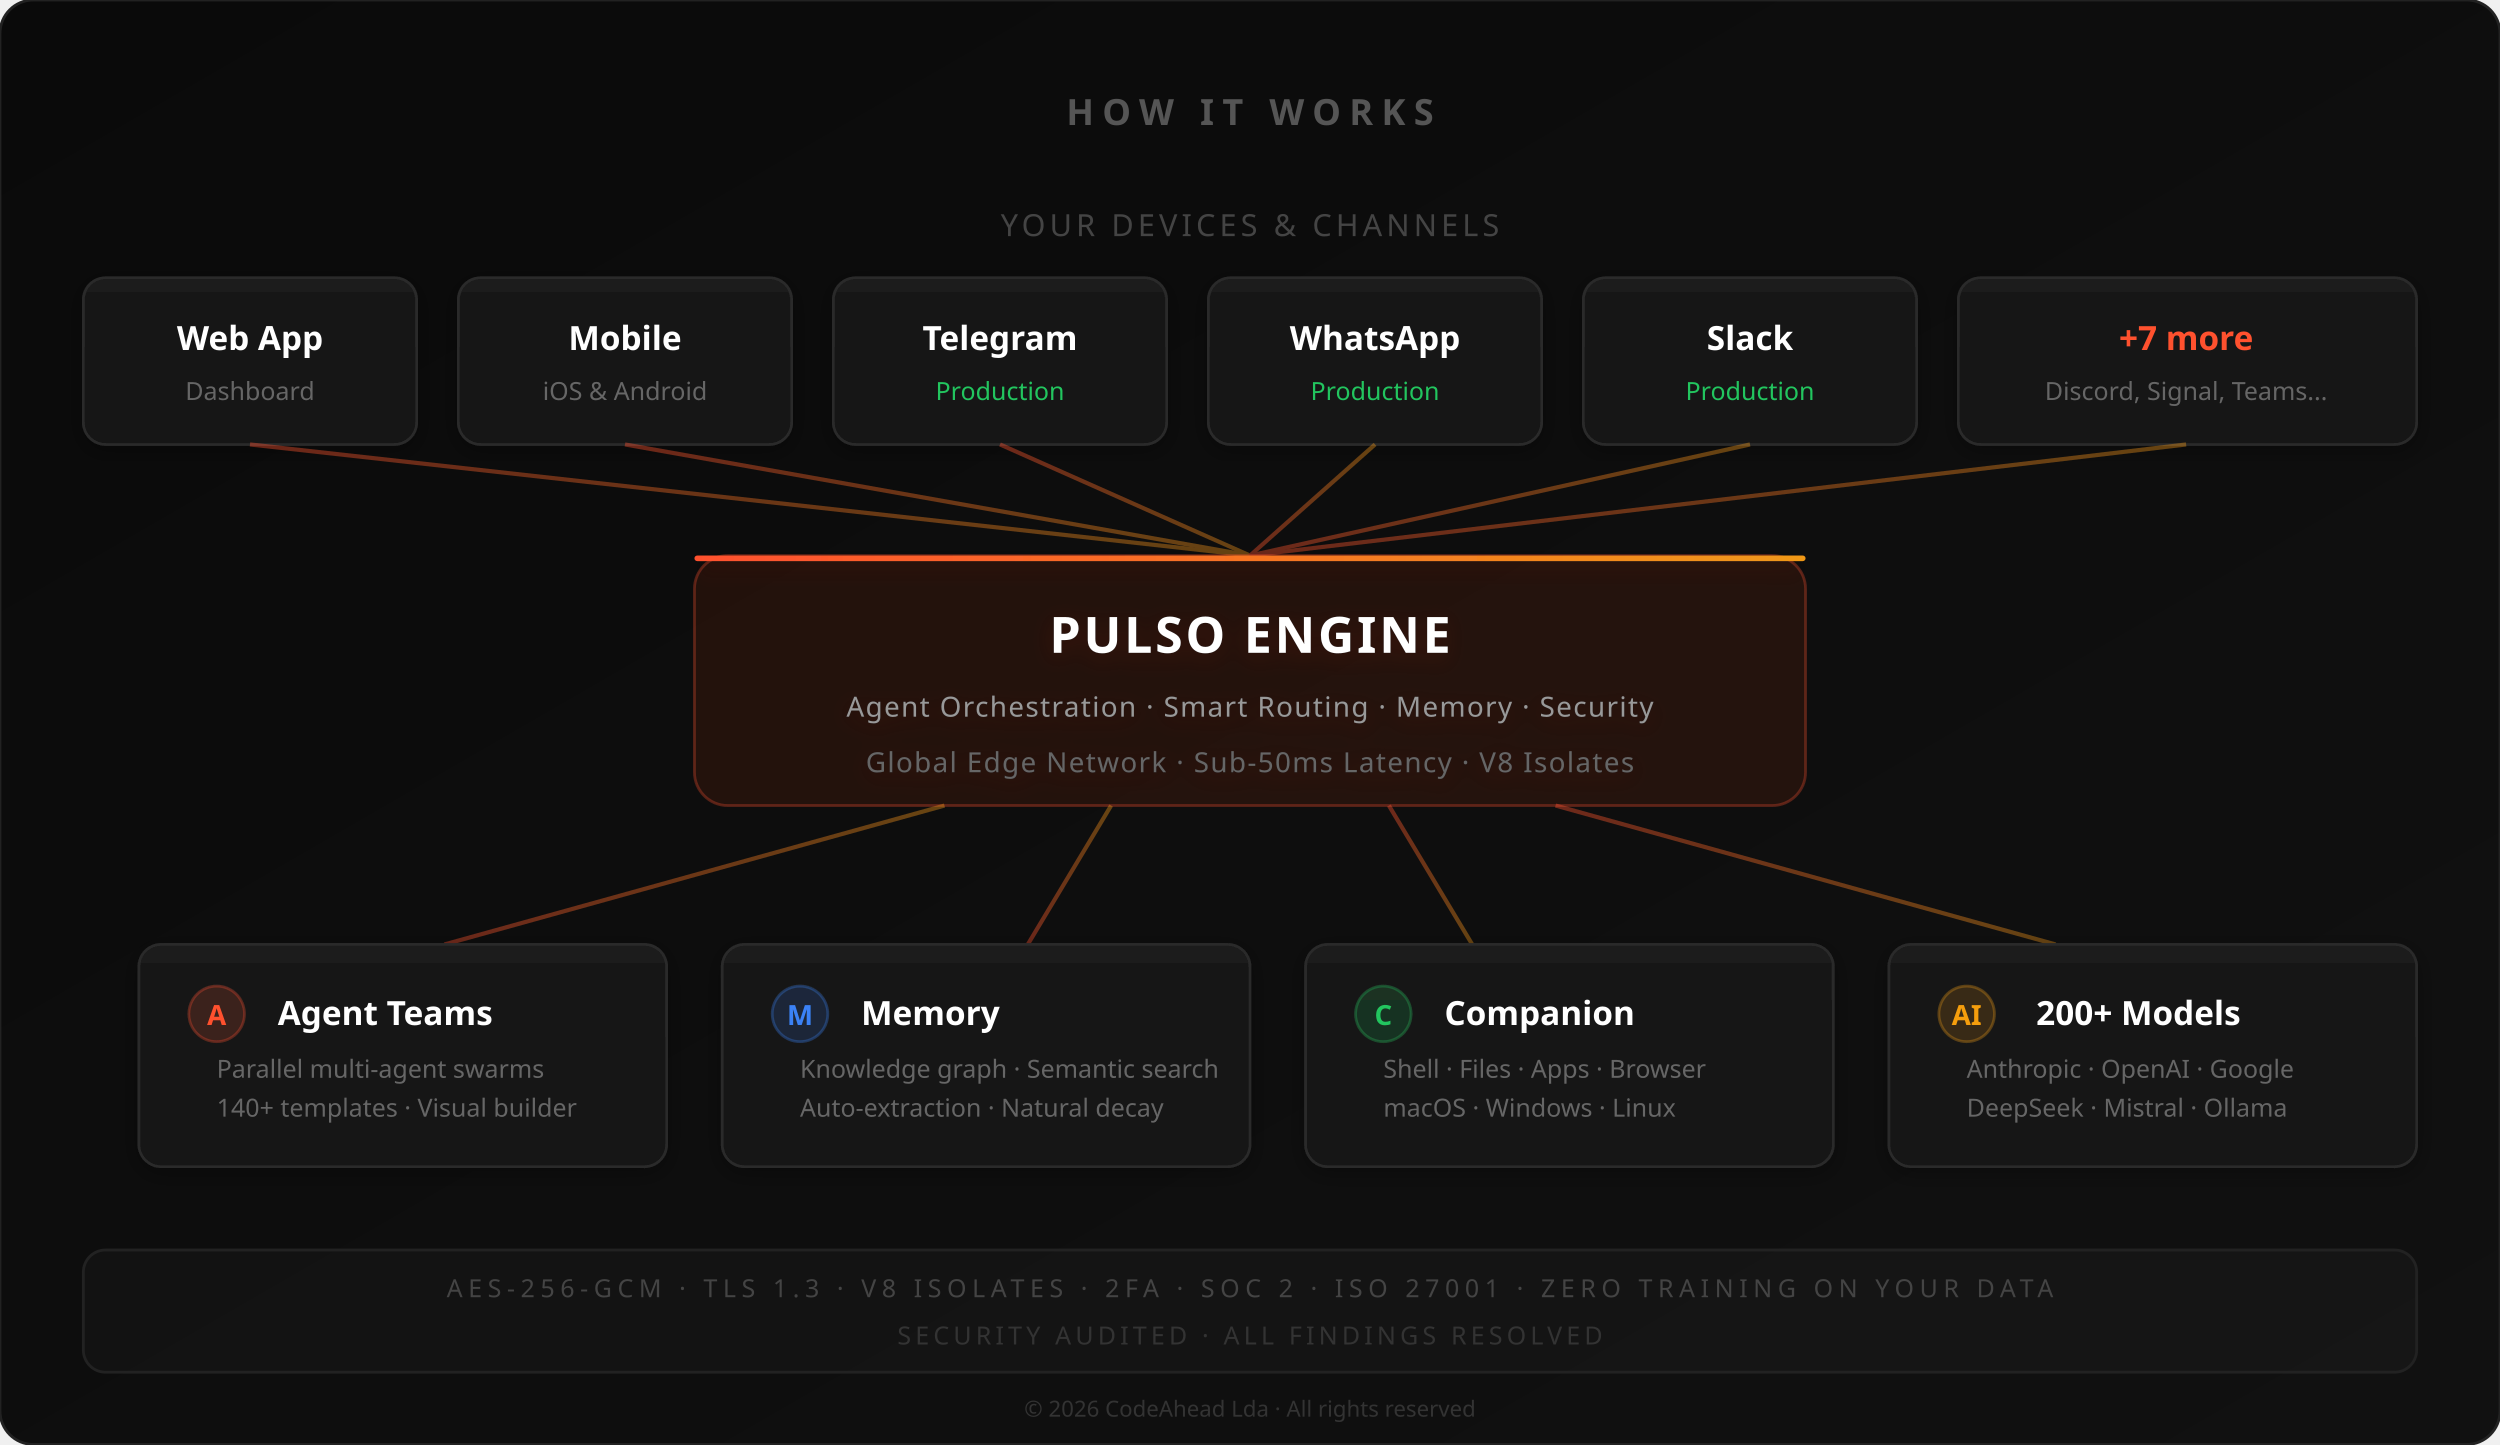
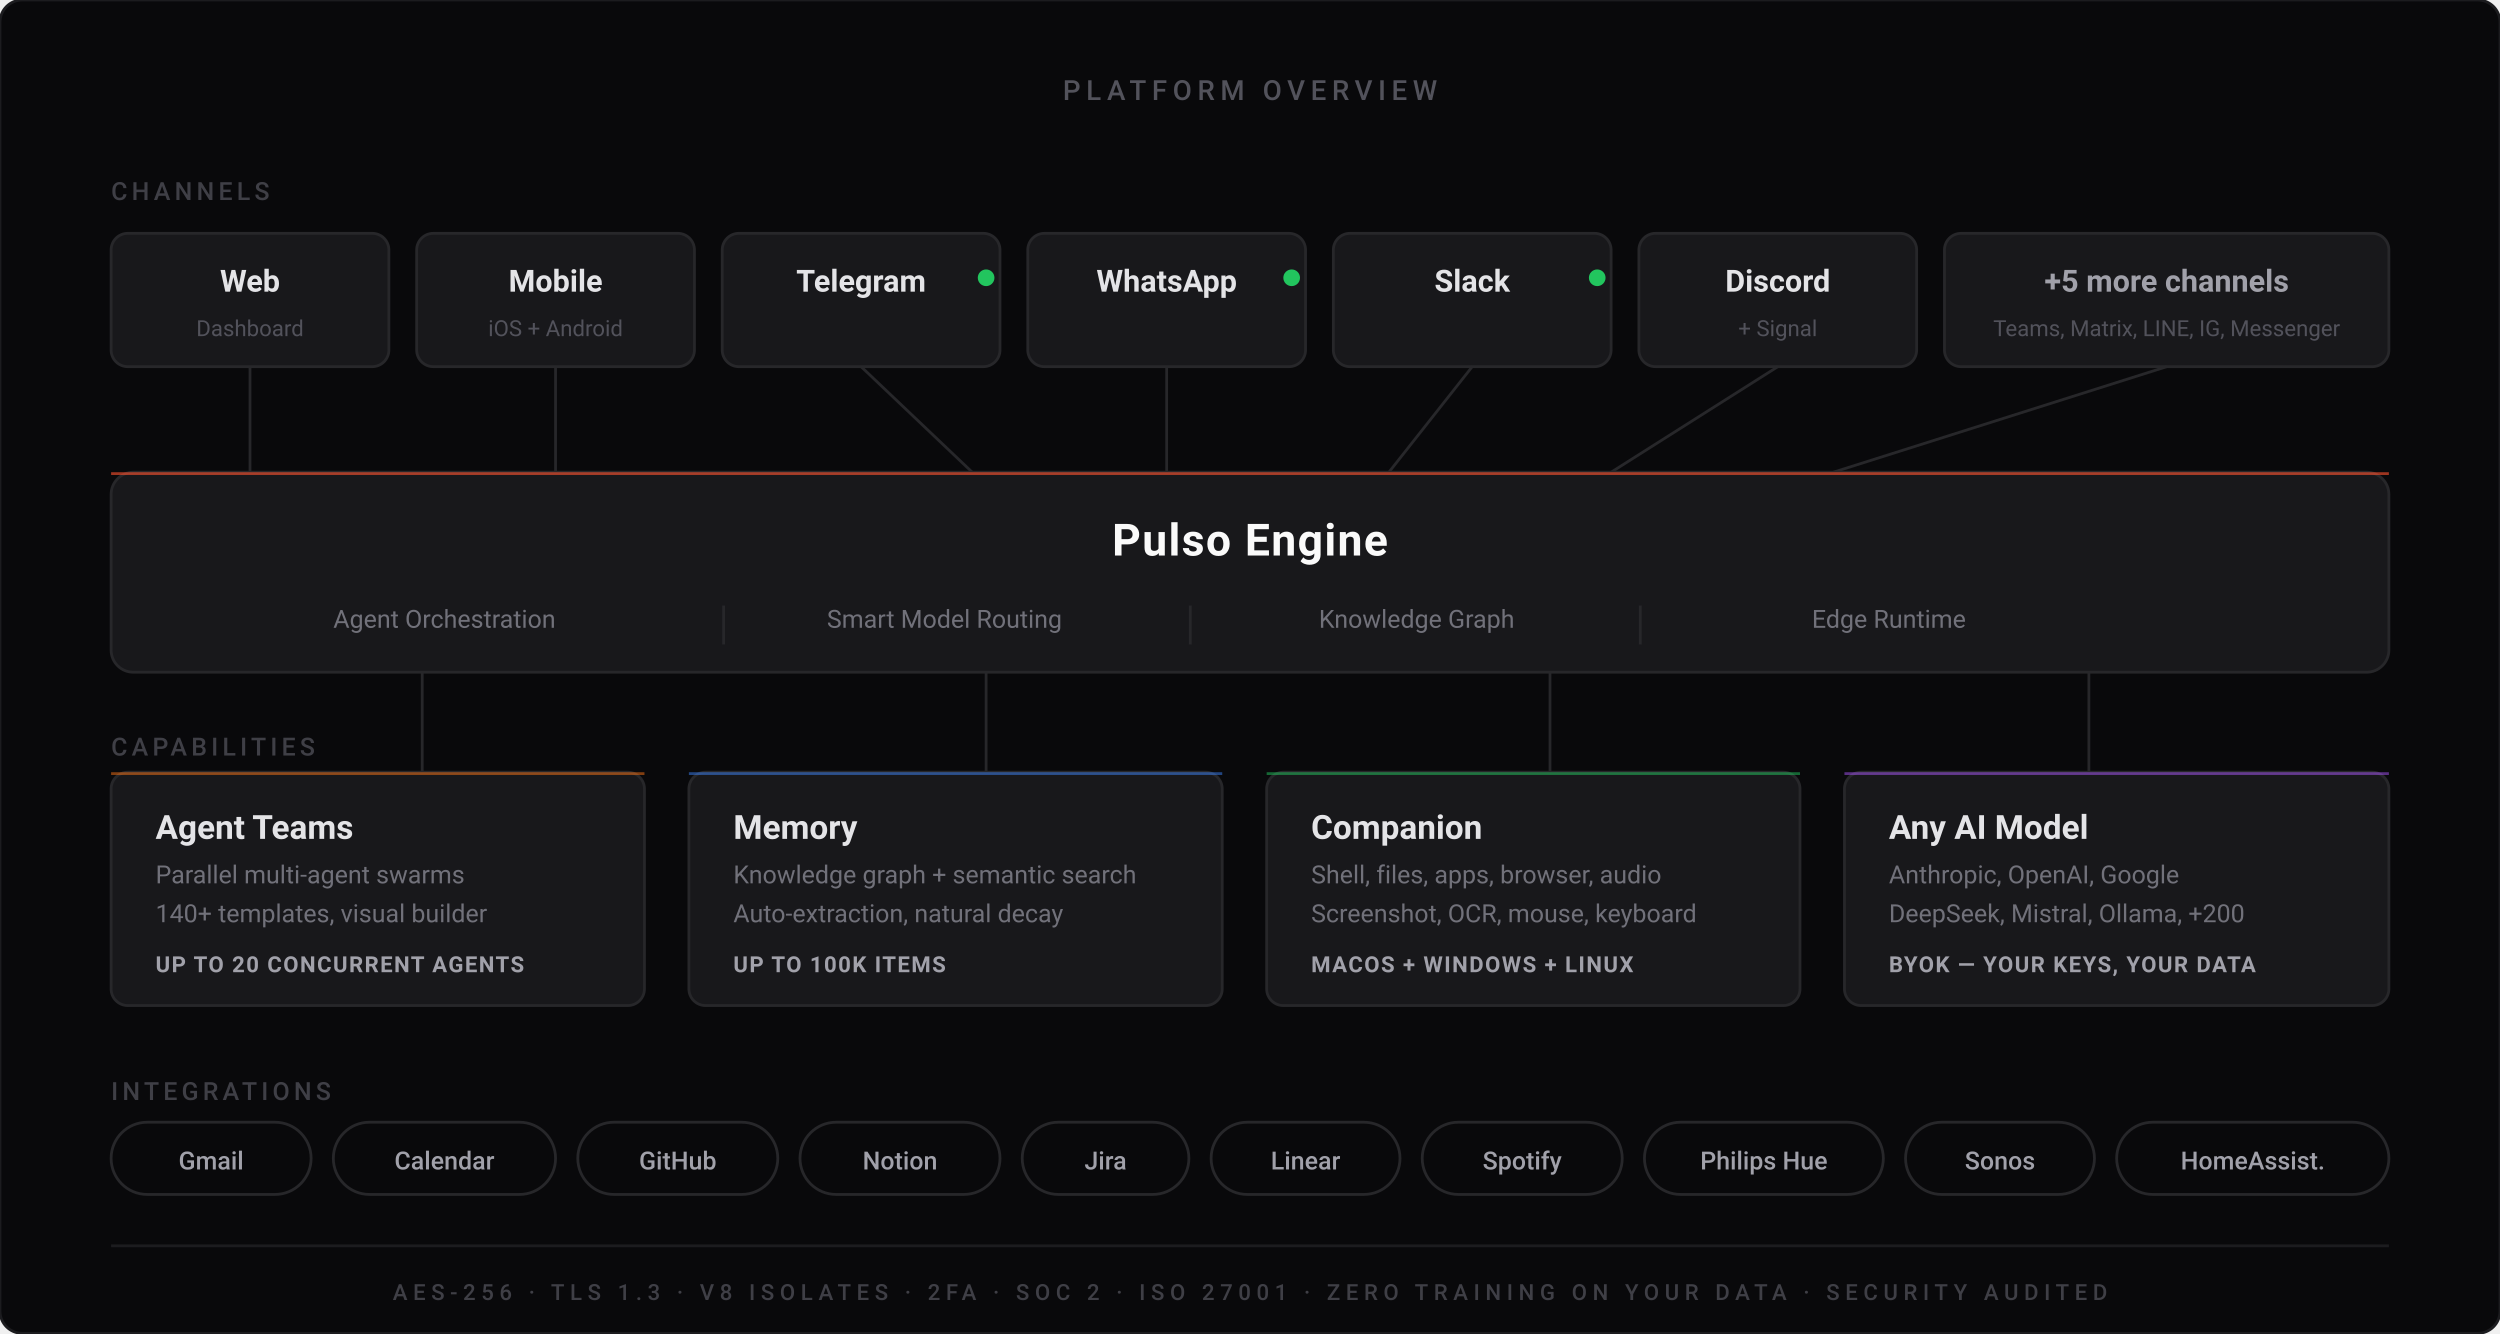
- <svg xmlns="http://www.w3.org/2000/svg" width="900" height="520" viewBox="0 0 900 520">
-   <defs>
-     <linearGradient id="bg2" x1="0%" y1="0%" x2="100%" y2="100%">
-       <stop offset="0%" stop-color="#0a0a0a" />
-       <stop offset="100%" stop-color="#111111" />
-     </linearGradient>
-     <linearGradient id="accent2" x1="0%" y1="0%" x2="100%" y2="0%">
-       <stop offset="0%" stop-color="#FF512F" />
-       <stop offset="100%" stop-color="#F09819" />
-     </linearGradient>
-     <linearGradient id="card" x1="0%" y1="0%" x2="0%" y2="100%">
-       <stop offset="0%" stop-color="#1a1a1a" />
-       <stop offset="100%" stop-color="#141414" />
-     </linearGradient>
-     <filter id="shadow">
-       <feDropShadow dx="0" dy="2" stdDeviation="4" flood-color="#000000" flood-opacity="0.3" />
-     </filter>
-   </defs>
-   <rect width="900" height="520" fill="url(#bg2)" rx="12" />
-   <rect width="900" height="520" fill="none" stroke="#222222" stroke-width="1" rx="12" />
-   <text x="450" y="45" text-anchor="middle" font-family="system-ui, sans-serif" font-size="13" font-weight="600" fill="#555555" letter-spacing="3">HOW IT WORKS</text>
-   <text x="450" y="85" text-anchor="middle" font-family="system-ui, sans-serif" font-size="11" font-weight="500" fill="#444444" letter-spacing="1.5">YOUR DEVICES &amp; CHANNELS</text>
-   <g filter="url(#shadow)">
-     <rect x="30" y="100" width="120" height="60" rx="8" fill="url(#card)" stroke="#2a2a2a" />
-     <text x="90" y="126" text-anchor="middle" font-family="system-ui, sans-serif" font-size="12" font-weight="700" fill="#ffffff">Web App</text>
-     <text x="90" y="144" text-anchor="middle" font-family="system-ui, sans-serif" font-size="9" fill="#666666">Dashboard</text>
+ <svg xmlns="http://www.w3.org/2000/svg" width="900" height="480" viewBox="0 0 900 480">
+   <rect width="900" height="480" fill="#09090b" rx="8" />
+   <rect width="900" height="480" fill="none" stroke="#1c1c1f" rx="8" />
+   <text x="450" y="36" text-anchor="middle" font-family="-apple-system, BlinkMacSystemFont, 'Segoe UI', Roboto, sans-serif" font-size="10" font-weight="500" letter-spacing="2" fill="#52525b">PLATFORM OVERVIEW</text>
+   <text x="40" y="72" font-family="-apple-system, BlinkMacSystemFont, 'Segoe UI', Roboto, sans-serif" font-size="9" font-weight="500" letter-spacing="1.5" fill="#3f3f46">CHANNELS</text>
+   <g font-family="-apple-system, BlinkMacSystemFont, 'Segoe UI', Roboto, sans-serif">
+     <rect x="40" y="84" width="100" height="48" rx="6" fill="#18181b" stroke="#27272a" />
+     <text x="90" y="105" text-anchor="middle" font-size="11" font-weight="600" fill="#e4e4e7">Web</text>
+     <text x="90" y="121" text-anchor="middle" font-size="8" fill="#52525b">Dashboard</text>
+     <rect x="150" y="84" width="100" height="48" rx="6" fill="#18181b" stroke="#27272a" />
+     <text x="200" y="105" text-anchor="middle" font-size="11" font-weight="600" fill="#e4e4e7">Mobile</text>
+     <text x="200" y="121" text-anchor="middle" font-size="8" fill="#52525b">iOS + Android</text>
+     <rect x="260" y="84" width="100" height="48" rx="6" fill="#18181b" stroke="#27272a" />
+     <text x="310" y="105" text-anchor="middle" font-size="11" font-weight="600" fill="#e4e4e7">Telegram</text>
+     <circle cx="355" cy="100" r="3" fill="#22c55e" />
+     <rect x="370" y="84" width="100" height="48" rx="6" fill="#18181b" stroke="#27272a" />
+     <text x="420" y="105" text-anchor="middle" font-size="11" font-weight="600" fill="#e4e4e7">WhatsApp</text>
+     <circle cx="465" cy="100" r="3" fill="#22c55e" />
+     <rect x="480" y="84" width="100" height="48" rx="6" fill="#18181b" stroke="#27272a" />
+     <text x="530" y="105" text-anchor="middle" font-size="11" font-weight="600" fill="#e4e4e7">Slack</text>
+     <circle cx="575" cy="100" r="3" fill="#22c55e" />
+     <rect x="590" y="84" width="100" height="48" rx="6" fill="#18181b" stroke="#27272a" />
+     <text x="640" y="105" text-anchor="middle" font-size="11" font-weight="600" fill="#e4e4e7">Discord</text>
+     <text x="640" y="121" text-anchor="middle" font-size="8" fill="#52525b">+ Signal</text>
+     <rect x="700" y="84" width="160" height="48" rx="6" fill="#18181b" stroke="#27272a" />
+     <text x="780" y="105" text-anchor="middle" font-size="11" font-weight="600" fill="#a1a1aa">+5 more channels</text>
+     <text x="780" y="121" text-anchor="middle" font-size="8" fill="#52525b">Teams, Matrix, LINE, IG, Messenger</text>
  </g>
-   <g filter="url(#shadow)">
-     <rect x="165" y="100" width="120" height="60" rx="8" fill="url(#card)" stroke="#2a2a2a" />
-     <text x="225" y="126" text-anchor="middle" font-family="system-ui, sans-serif" font-size="12" font-weight="700" fill="#ffffff">Mobile</text>
-     <text x="225" y="144" text-anchor="middle" font-family="system-ui, sans-serif" font-size="9" fill="#666666">iOS &amp; Android</text>
+   <g stroke="#27272a" stroke-width="1">
+     <line x1="90" y1="132" x2="90" y2="170" />
+     <line x1="200" y1="132" x2="200" y2="170" />
+     <line x1="310" y1="132" x2="350" y2="170" />
+     <line x1="420" y1="132" x2="420" y2="170" />
+     <line x1="530" y1="132" x2="500" y2="170" />
+     <line x1="640" y1="132" x2="580" y2="170" />
+     <line x1="780" y1="132" x2="660" y2="170" />
  </g>
-   <g filter="url(#shadow)">
-     <rect x="300" y="100" width="120" height="60" rx="8" fill="url(#card)" stroke="#2a2a2a" />
-     <text x="360" y="126" text-anchor="middle" font-family="system-ui, sans-serif" font-size="12" font-weight="700" fill="#ffffff">Telegram</text>
-     <text x="360" y="144" text-anchor="middle" font-family="system-ui, sans-serif" font-size="9" fill="#22c55e">Production</text>
+   <rect x="40" y="170" width="820" height="72" rx="8" fill="#18181b" stroke="#27272a" />
+   <rect x="40" y="170" width="820" height="1" fill="#FF512F" opacity="0.6" />
+   <text x="450" y="200" text-anchor="middle" font-family="-apple-system, BlinkMacSystemFont, 'Segoe UI', Roboto, sans-serif" font-size="16" font-weight="700" letter-spacing="0.5" fill="#fafafa">Pulso Engine</text>
+   <g font-family="-apple-system, BlinkMacSystemFont, 'Segoe UI', Roboto, sans-serif" text-anchor="middle" font-size="9" fill="#71717a">
+     <text x="160" y="226">Agent Orchestration</text>
+     <rect x="260" y="218" width="1" height="14" fill="#27272a" />
+     <text x="340" y="226">Smart Model Routing</text>
+     <rect x="428" y="218" width="1" height="14" fill="#27272a" />
+     <text x="510" y="226">Knowledge Graph</text>
+     <rect x="590" y="218" width="1" height="14" fill="#27272a" />
+     <text x="680" y="226">Edge Runtime</text>
  </g>
-   <g filter="url(#shadow)">
-     <rect x="435" y="100" width="120" height="60" rx="8" fill="url(#card)" stroke="#2a2a2a" />
-     <text x="495" y="126" text-anchor="middle" font-family="system-ui, sans-serif" font-size="12" font-weight="700" fill="#ffffff">WhatsApp</text>
-     <text x="495" y="144" text-anchor="middle" font-family="system-ui, sans-serif" font-size="9" fill="#22c55e">Production</text>
+   <g stroke="#27272a" stroke-width="1">
+     <line x1="152" y1="242" x2="152" y2="278" />
+     <line x1="355" y1="242" x2="355" y2="278" />
+     <line x1="558" y1="242" x2="558" y2="278" />
+     <line x1="752" y1="242" x2="752" y2="278" />
  </g>
-   <g filter="url(#shadow)">
-     <rect x="570" y="100" width="120" height="60" rx="8" fill="url(#card)" stroke="#2a2a2a" />
-     <text x="630" y="126" text-anchor="middle" font-family="system-ui, sans-serif" font-size="12" font-weight="700" fill="#ffffff">Slack</text>
-     <text x="630" y="144" text-anchor="middle" font-family="system-ui, sans-serif" font-size="9" fill="#22c55e">Production</text>
+   <text x="40" y="272" font-family="-apple-system, BlinkMacSystemFont, 'Segoe UI', Roboto, sans-serif" font-size="9" font-weight="500" letter-spacing="1.5" fill="#3f3f46">CAPABILITIES</text>
+   <g font-family="-apple-system, BlinkMacSystemFont, 'Segoe UI', Roboto, sans-serif">
+     <rect x="40" y="278" width="192" height="84" rx="6" fill="#18181b" stroke="#27272a" />
+     <rect x="40" y="278" width="192" height="1" fill="#f97316" opacity="0.5" />
+     <text x="56" y="302" font-size="12" font-weight="600" fill="#e4e4e7">Agent Teams</text>
+     <text x="56" y="318" font-size="9" fill="#71717a">Parallel multi-agent swarms</text>
+     <text x="56" y="332" font-size="9" fill="#71717a">140+ templates, visual builder</text>
+     <text x="56" y="350" font-size="8" font-weight="600" fill="#a1a1aa" letter-spacing="0.5">UP TO 20 CONCURRENT AGENTS</text>
+     <rect x="248" y="278" width="192" height="84" rx="6" fill="#18181b" stroke="#27272a" />
+     <rect x="248" y="278" width="192" height="1" fill="#3b82f6" opacity="0.5" />
+     <text x="264" y="302" font-size="12" font-weight="600" fill="#e4e4e7">Memory</text>
+     <text x="264" y="318" font-size="9" fill="#71717a">Knowledge graph + semantic search</text>
+     <text x="264" y="332" font-size="9" fill="#71717a">Auto-extraction, natural decay</text>
+     <text x="264" y="350" font-size="8" font-weight="600" fill="#a1a1aa" letter-spacing="0.5">UP TO 100K ITEMS</text>
+     <rect x="456" y="278" width="192" height="84" rx="6" fill="#18181b" stroke="#27272a" />
+     <rect x="456" y="278" width="192" height="1" fill="#22c55e" opacity="0.5" />
+     <text x="472" y="302" font-size="12" font-weight="600" fill="#e4e4e7">Companion</text>
+     <text x="472" y="318" font-size="9" fill="#71717a">Shell, files, apps, browser, audio</text>
+     <text x="472" y="332" font-size="9" fill="#71717a">Screenshot, OCR, mouse, keyboard</text>
+     <text x="472" y="350" font-size="8" font-weight="600" fill="#a1a1aa" letter-spacing="0.5">MACOS + WINDOWS + LINUX</text>
+     <rect x="664" y="278" width="196" height="84" rx="6" fill="#18181b" stroke="#27272a" />
+     <rect x="664" y="278" width="196" height="1" fill="#a855f7" opacity="0.5" />
+     <text x="680" y="302" font-size="12" font-weight="600" fill="#e4e4e7">Any AI Model</text>
+     <text x="680" y="318" font-size="9" fill="#71717a">Anthropic, OpenAI, Google</text>
+     <text x="680" y="332" font-size="9" fill="#71717a">DeepSeek, Mistral, Ollama, +200</text>
+     <text x="680" y="350" font-size="8" font-weight="600" fill="#a1a1aa" letter-spacing="0.5">BYOK — YOUR KEYS, YOUR DATA</text>
  </g>
-   <g filter="url(#shadow)">
-     <rect x="705" y="100" width="165" height="60" rx="8" fill="url(#card)" stroke="#2a2a2a" />
-     <text x="787" y="126" text-anchor="middle" font-family="system-ui, sans-serif" font-size="12" font-weight="700" fill="#FF512F">+7 more</text>
-     <text x="787" y="144" text-anchor="middle" font-family="system-ui, sans-serif" font-size="9" fill="#666666">Discord, Signal, Teams...</text>
+   <text x="40" y="396" font-family="-apple-system, BlinkMacSystemFont, 'Segoe UI', Roboto, sans-serif" font-size="9" font-weight="500" letter-spacing="1.5" fill="#3f3f46">INTEGRATIONS</text>
+   <g font-family="-apple-system, BlinkMacSystemFont, 'Segoe UI', Roboto, sans-serif" font-size="9" font-weight="500" fill="#a1a1aa" text-anchor="middle">
+     <rect x="40" y="404" width="72" height="26" rx="13" fill="none" stroke="#27272a" />
+     <text x="76" y="421">Gmail</text>
+     <rect x="120" y="404" width="80" height="26" rx="13" fill="none" stroke="#27272a" />
+     <text x="160" y="421">Calendar</text>
+     <rect x="208" y="404" width="72" height="26" rx="13" fill="none" stroke="#27272a" />
+     <text x="244" y="421">GitHub</text>
+     <rect x="288" y="404" width="72" height="26" rx="13" fill="none" stroke="#27272a" />
+     <text x="324" y="421">Notion</text>
+     <rect x="368" y="404" width="60" height="26" rx="13" fill="none" stroke="#27272a" />
+     <text x="398" y="421">Jira</text>
+     <rect x="436" y="404" width="68" height="26" rx="13" fill="none" stroke="#27272a" />
+     <text x="470" y="421">Linear</text>
+     <rect x="512" y="404" width="72" height="26" rx="13" fill="none" stroke="#27272a" />
+     <text x="548" y="421">Spotify</text>
+     <rect x="592" y="404" width="86" height="26" rx="13" fill="none" stroke="#27272a" />
+     <text x="635" y="421">Philips Hue</text>
+     <rect x="686" y="404" width="68" height="26" rx="13" fill="none" stroke="#27272a" />
+     <text x="720" y="421">Sonos</text>
+     <rect x="762" y="404" width="98" height="26" rx="13" fill="none" stroke="#27272a" />
+     <text x="811" y="421">HomeAssist.</text>
  </g>
-   <g stroke="url(#accent2)" stroke-width="1.5" opacity="0.4">
-     <line x1="90" y1="160" x2="450" y2="200" />
-     <line x1="225" y1="160" x2="450" y2="200" />
-     <line x1="360" y1="160" x2="450" y2="200" />
-     <line x1="495" y1="160" x2="450" y2="200" />
-     <line x1="630" y1="160" x2="450" y2="200" />
-     <line x1="787" y1="160" x2="450" y2="200" />
-   </g>
-   <g filter="url(#shadow)">
-     <rect x="250" y="200" width="400" height="90" rx="12" fill="#FF512F" fill-opacity="0.08" stroke="#FF512F" stroke-opacity="0.3" />
-     <rect x="250" y="200" width="400" height="2" rx="1" fill="url(#accent2)" />
-     <text x="450" y="235" text-anchor="middle" font-family="system-ui, sans-serif" font-size="18" font-weight="800" fill="#ffffff" letter-spacing="1">PULSO ENGINE</text>
-     <text x="450" y="258" text-anchor="middle" font-family="system-ui, sans-serif" font-size="10" fill="#999999" letter-spacing="0.5">Agent Orchestration · Smart Routing · Memory · Security</text>
-     <text x="450" y="278" text-anchor="middle" font-family="system-ui, sans-serif" font-size="10" fill="#666666" letter-spacing="0.5">Global Edge Network · Sub-50ms Latency · V8 Isolates</text>
-   </g>
-   <g stroke="url(#accent2)" stroke-width="1.5" opacity="0.4">
-     <line x1="340" y1="290" x2="160" y2="340" />
-     <line x1="400" y1="290" x2="370" y2="340" />
-     <line x1="500" y1="290" x2="530" y2="340" />
-     <line x1="560" y1="290" x2="740" y2="340" />
-   </g>
-   <g filter="url(#shadow)">
-     <rect x="50" y="340" width="190" height="80" rx="8" fill="url(#card)" stroke="#2a2a2a" />
-     <circle cx="78" cy="365" r="10" fill="#FF512F" fill-opacity="0.15" stroke="#FF512F" stroke-opacity="0.3" />
-     <text x="78" y="369" text-anchor="middle" font-family="system-ui, sans-serif" font-size="10" font-weight="700" fill="#FF512F">A</text>
-     <text x="100" y="369" font-family="system-ui, sans-serif" font-size="12" font-weight="700" fill="#ffffff">Agent Teams</text>
-     <text x="78" y="388" font-family="system-ui, sans-serif" font-size="9" fill="#666666">Parallel multi-agent swarms</text>
-     <text x="78" y="402" font-family="system-ui, sans-serif" font-size="9" fill="#666666">140+ templates · Visual builder</text>
-   </g>
-   <g filter="url(#shadow)">
-     <rect x="260" y="340" width="190" height="80" rx="8" fill="url(#card)" stroke="#2a2a2a" />
-     <circle cx="288" cy="365" r="10" fill="#3b82f6" fill-opacity="0.15" stroke="#3b82f6" stroke-opacity="0.3" />
-     <text x="288" y="369" text-anchor="middle" font-family="system-ui, sans-serif" font-size="10" font-weight="700" fill="#3b82f6">M</text>
-     <text x="310" y="369" font-family="system-ui, sans-serif" font-size="12" font-weight="700" fill="#ffffff">Memory</text>
-     <text x="288" y="388" font-family="system-ui, sans-serif" font-size="9" fill="#666666">Knowledge graph · Semantic search</text>
-     <text x="288" y="402" font-family="system-ui, sans-serif" font-size="9" fill="#666666">Auto-extraction · Natural decay</text>
-   </g>
-   <g filter="url(#shadow)">
-     <rect x="470" y="340" width="190" height="80" rx="8" fill="url(#card)" stroke="#2a2a2a" />
-     <circle cx="498" cy="365" r="10" fill="#22c55e" fill-opacity="0.15" stroke="#22c55e" stroke-opacity="0.3" />
-     <text x="498" y="369" text-anchor="middle" font-family="system-ui, sans-serif" font-size="10" font-weight="700" fill="#22c55e">C</text>
-     <text x="520" y="369" font-family="system-ui, sans-serif" font-size="12" font-weight="700" fill="#ffffff">Companion</text>
-     <text x="498" y="388" font-family="system-ui, sans-serif" font-size="9" fill="#666666">Shell · Files · Apps · Browser</text>
-     <text x="498" y="402" font-family="system-ui, sans-serif" font-size="9" fill="#666666">macOS · Windows · Linux</text>
-   </g>
-   <g filter="url(#shadow)">
-     <rect x="680" y="340" width="190" height="80" rx="8" fill="url(#card)" stroke="#2a2a2a" />
-     <circle cx="708" cy="365" r="10" fill="#f59e0b" fill-opacity="0.15" stroke="#f59e0b" stroke-opacity="0.3" />
-     <text x="708" y="369" text-anchor="middle" font-family="system-ui, sans-serif" font-size="10" font-weight="700" fill="#f59e0b">AI</text>
-     <text x="733" y="369" font-family="system-ui, sans-serif" font-size="12" font-weight="700" fill="#ffffff">200+ Models</text>
-     <text x="708" y="388" font-family="system-ui, sans-serif" font-size="9" fill="#666666">Anthropic · OpenAI · Google</text>
-     <text x="708" y="402" font-family="system-ui, sans-serif" font-size="9" fill="#666666">DeepSeek · Mistral · Ollama</text>
-   </g>
-   <g>
-     <rect x="30" y="450" width="840" height="44" rx="8" fill="#ffffff" fill-opacity="0.02" stroke="#222222" />
-     <text x="450" y="467" text-anchor="middle" font-family="system-ui, sans-serif" font-size="9" font-weight="500" fill="#444444" letter-spacing="2">AES-256-GCM  ·  TLS 1.3  ·  V8 ISOLATES  ·  2FA  ·  SOC 2  ·  ISO 27001  ·  ZERO TRAINING ON YOUR DATA</text>
-     <text x="450" y="484" text-anchor="middle" font-family="system-ui, sans-serif" font-size="9" font-weight="400" fill="#333333" letter-spacing="1.5">SECURITY AUDITED · ALL FINDINGS RESOLVED</text>
-   </g>
-   <text x="450" y="510" text-anchor="middle" font-family="system-ui, sans-serif" font-size="8" fill="#333333">© 2026 CodeAhead Lda · All rights reserved</text>
+   <rect x="40" y="448" width="820" height="1" fill="#1c1c1f" />
+   <text x="450" y="468" text-anchor="middle" font-family="-apple-system, BlinkMacSystemFont, 'Segoe UI', Roboto, sans-serif" font-size="8" font-weight="500" letter-spacing="2" fill="#3f3f46">AES-256  ·  TLS 1.3  ·  V8 ISOLATES  ·  2FA  ·  SOC 2  ·  ISO 27001  ·  ZERO TRAINING ON YOUR DATA  ·  SECURITY AUDITED</text>
</svg>
